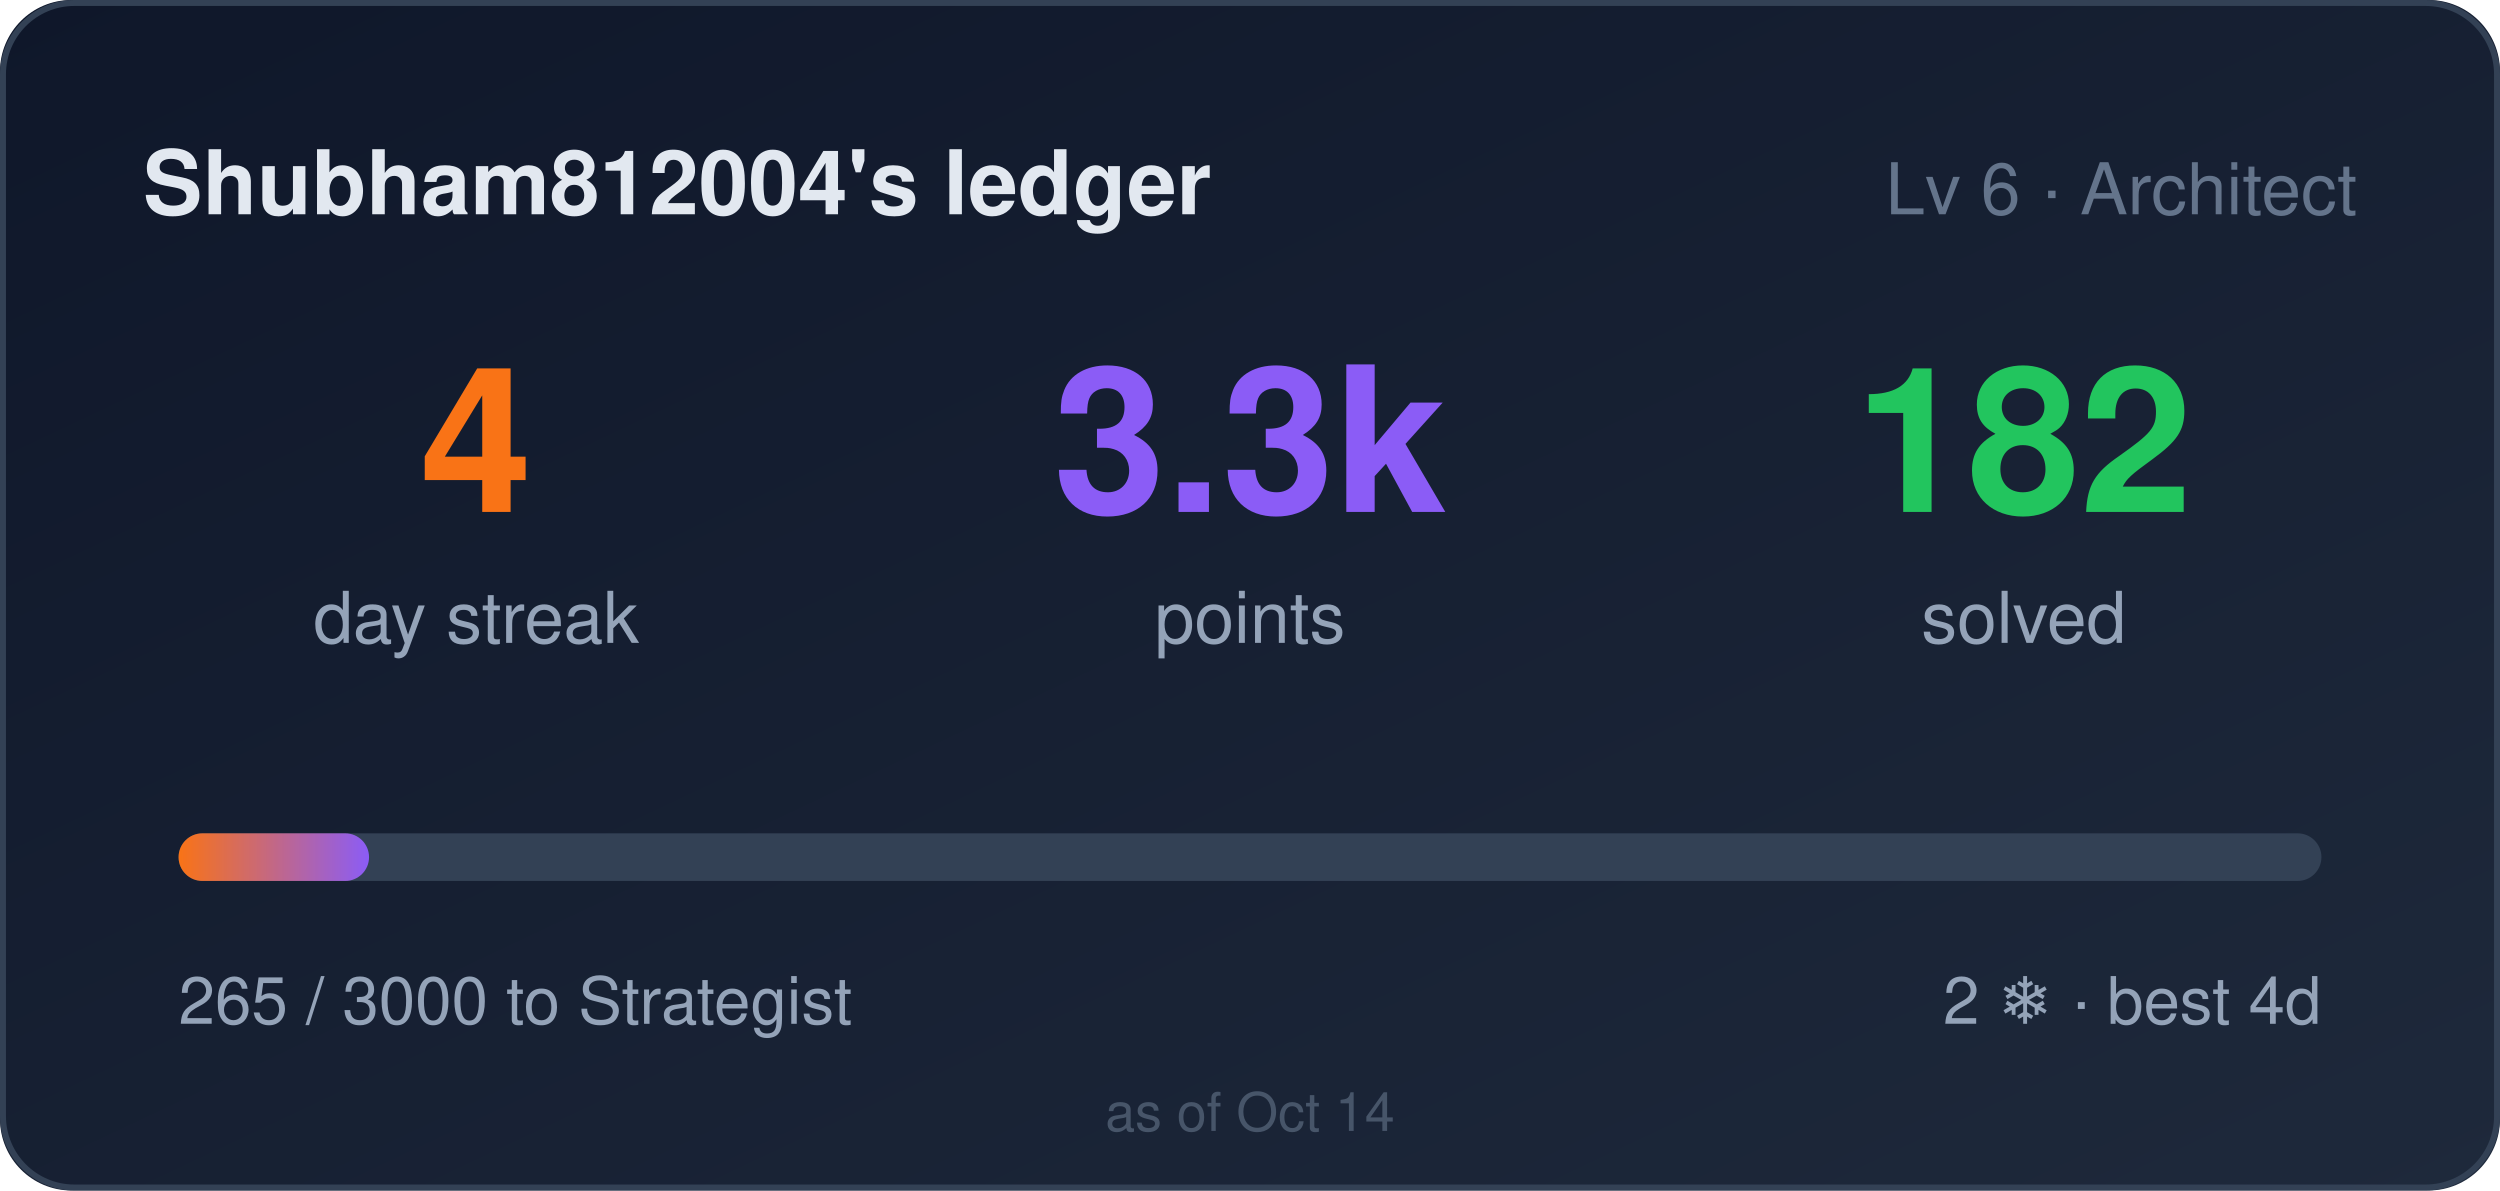
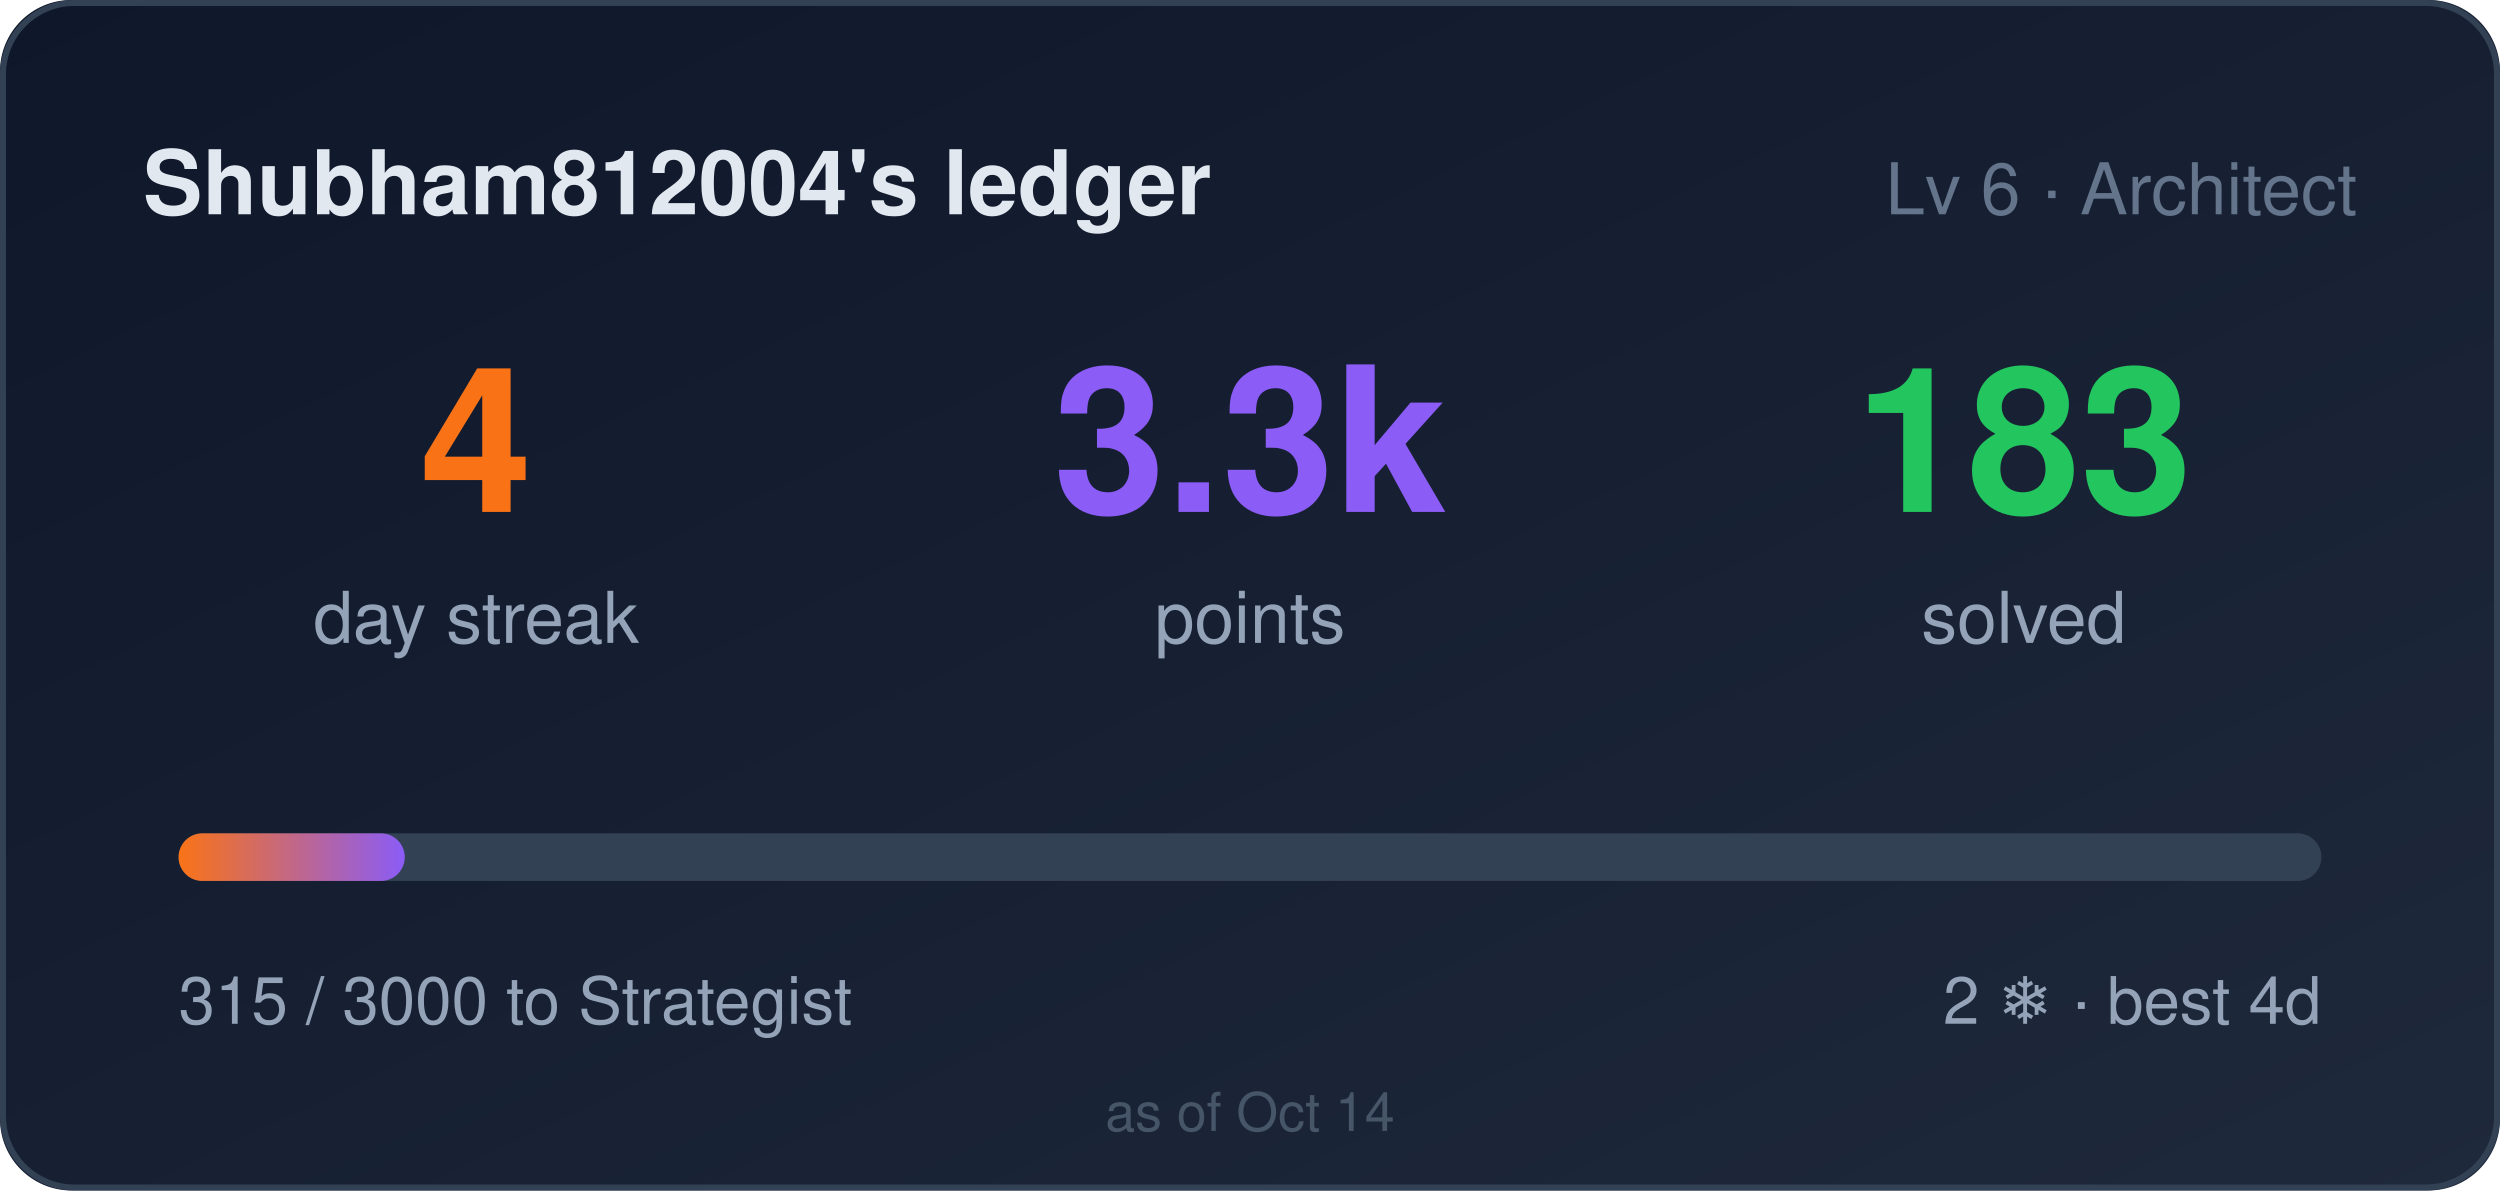
- <svg xmlns="http://www.w3.org/2000/svg" width="420" height="200" role="img" aria-label="Shubham812004's ledger: 4 day streak, 3265 points">
+ <svg xmlns="http://www.w3.org/2000/svg" width="420" height="200" role="img" aria-label="Shubham812004's ledger: 4 day streak, 3315 points">
  <style>
    .bar,.n{transform-box:fill-box}
    .bar{transform-origin:left center}
    @media (prefers-reduced-motion: no-preference){
      .bar{animation:cl-grow .9s cubic-bezier(.22,1,.36,1) both}
      .n{animation:cl-rise .5s ease-out both}
      .n2{animation-delay:.08s}
      .n3{animation-delay:.16s}
    }
    @keyframes cl-grow{from{transform:scaleX(0)}to{transform:scaleX(1)}}
    @keyframes cl-rise{from{opacity:0;transform:translateY(6px)}to{opacity:1;transform:none}}
  </style>
  <defs>
    <linearGradient id="bg" x1="0" y1="0" x2="1" y2="1">
      <stop offset="0" stop-color="#0f172a" />
      <stop offset="1" stop-color="#1e293b" />
    </linearGradient>
    <linearGradient id="bar" x1="0" y1="0" x2="1" y2="0">
      <stop offset="0" stop-color="#f97316" />
      <stop offset="1" stop-color="#8b5cf6" />
    </linearGradient>
  </defs>
  <rect width="420" height="200" rx="12" fill="url(#bg)" />
  <rect x="0.5" y="0.5" width="419" height="199" rx="12" fill="none" stroke="#334155" />
  <text x="24" y="36" fill="#e2e8f0" font-size="15" font-weight="600" font-family="Segoe UI,Helvetica,Arial,sans-serif">Shubham812004's ledger</text>
  <text x="396" y="36" fill="#64748b" font-size="12" text-anchor="end" font-family="Segoe UI,Helvetica,Arial,sans-serif">Lv 6 · Architect</text>
  <g font-family="Segoe UI,Helvetica,Arial,sans-serif">
    <text class="n n1" x="80" y="86" fill="#f97316" font-size="34" font-weight="700" text-anchor="middle">4</text>
    <text x="80" y="108" fill="#94a3b8" font-size="12" text-anchor="middle">day streak</text>
    <text class="n n2" x="210" y="86" fill="#8b5cf6" font-size="34" font-weight="700" text-anchor="middle">3.3k</text>
    <text x="210" y="108" fill="#94a3b8" font-size="12" text-anchor="middle">points</text>
-     <text class="n n3" x="340" y="86" fill="#22c55e" font-size="34" font-weight="700" text-anchor="middle">182</text>
+     <text class="n n3" x="340" y="86" fill="#22c55e" font-size="34" font-weight="700" text-anchor="middle">183</text>
    <text x="340" y="108" fill="#94a3b8" font-size="12" text-anchor="middle">solved</text>
  </g>
  <rect x="30" y="140" width="360" height="8" rx="4" fill="#334155" />
-   <rect class="bar" x="30" y="140" width="32" height="8" rx="4" fill="url(#bar)" />
-   <text x="30" y="172" fill="#94a3b8" font-size="11" font-family="Segoe UI,Helvetica,Arial,sans-serif">265 / 3000 to Strategist</text>
+   <rect class="bar" x="30" y="140" width="38" height="8" rx="4" fill="url(#bar)" />
+   <text x="30" y="172" fill="#94a3b8" font-size="11" font-family="Segoe UI,Helvetica,Arial,sans-serif">315 / 3000 to Strategist</text>
  <text x="390" y="172" fill="#94a3b8" font-size="11" text-anchor="end" font-family="Segoe UI,Helvetica,Arial,sans-serif">2 ❄ · best 4d</text>
  <text x="210" y="190" fill="#475569" font-size="9" text-anchor="middle" font-family="Segoe UI,Helvetica,Arial,sans-serif">as of Oct 14</text>
</svg>
